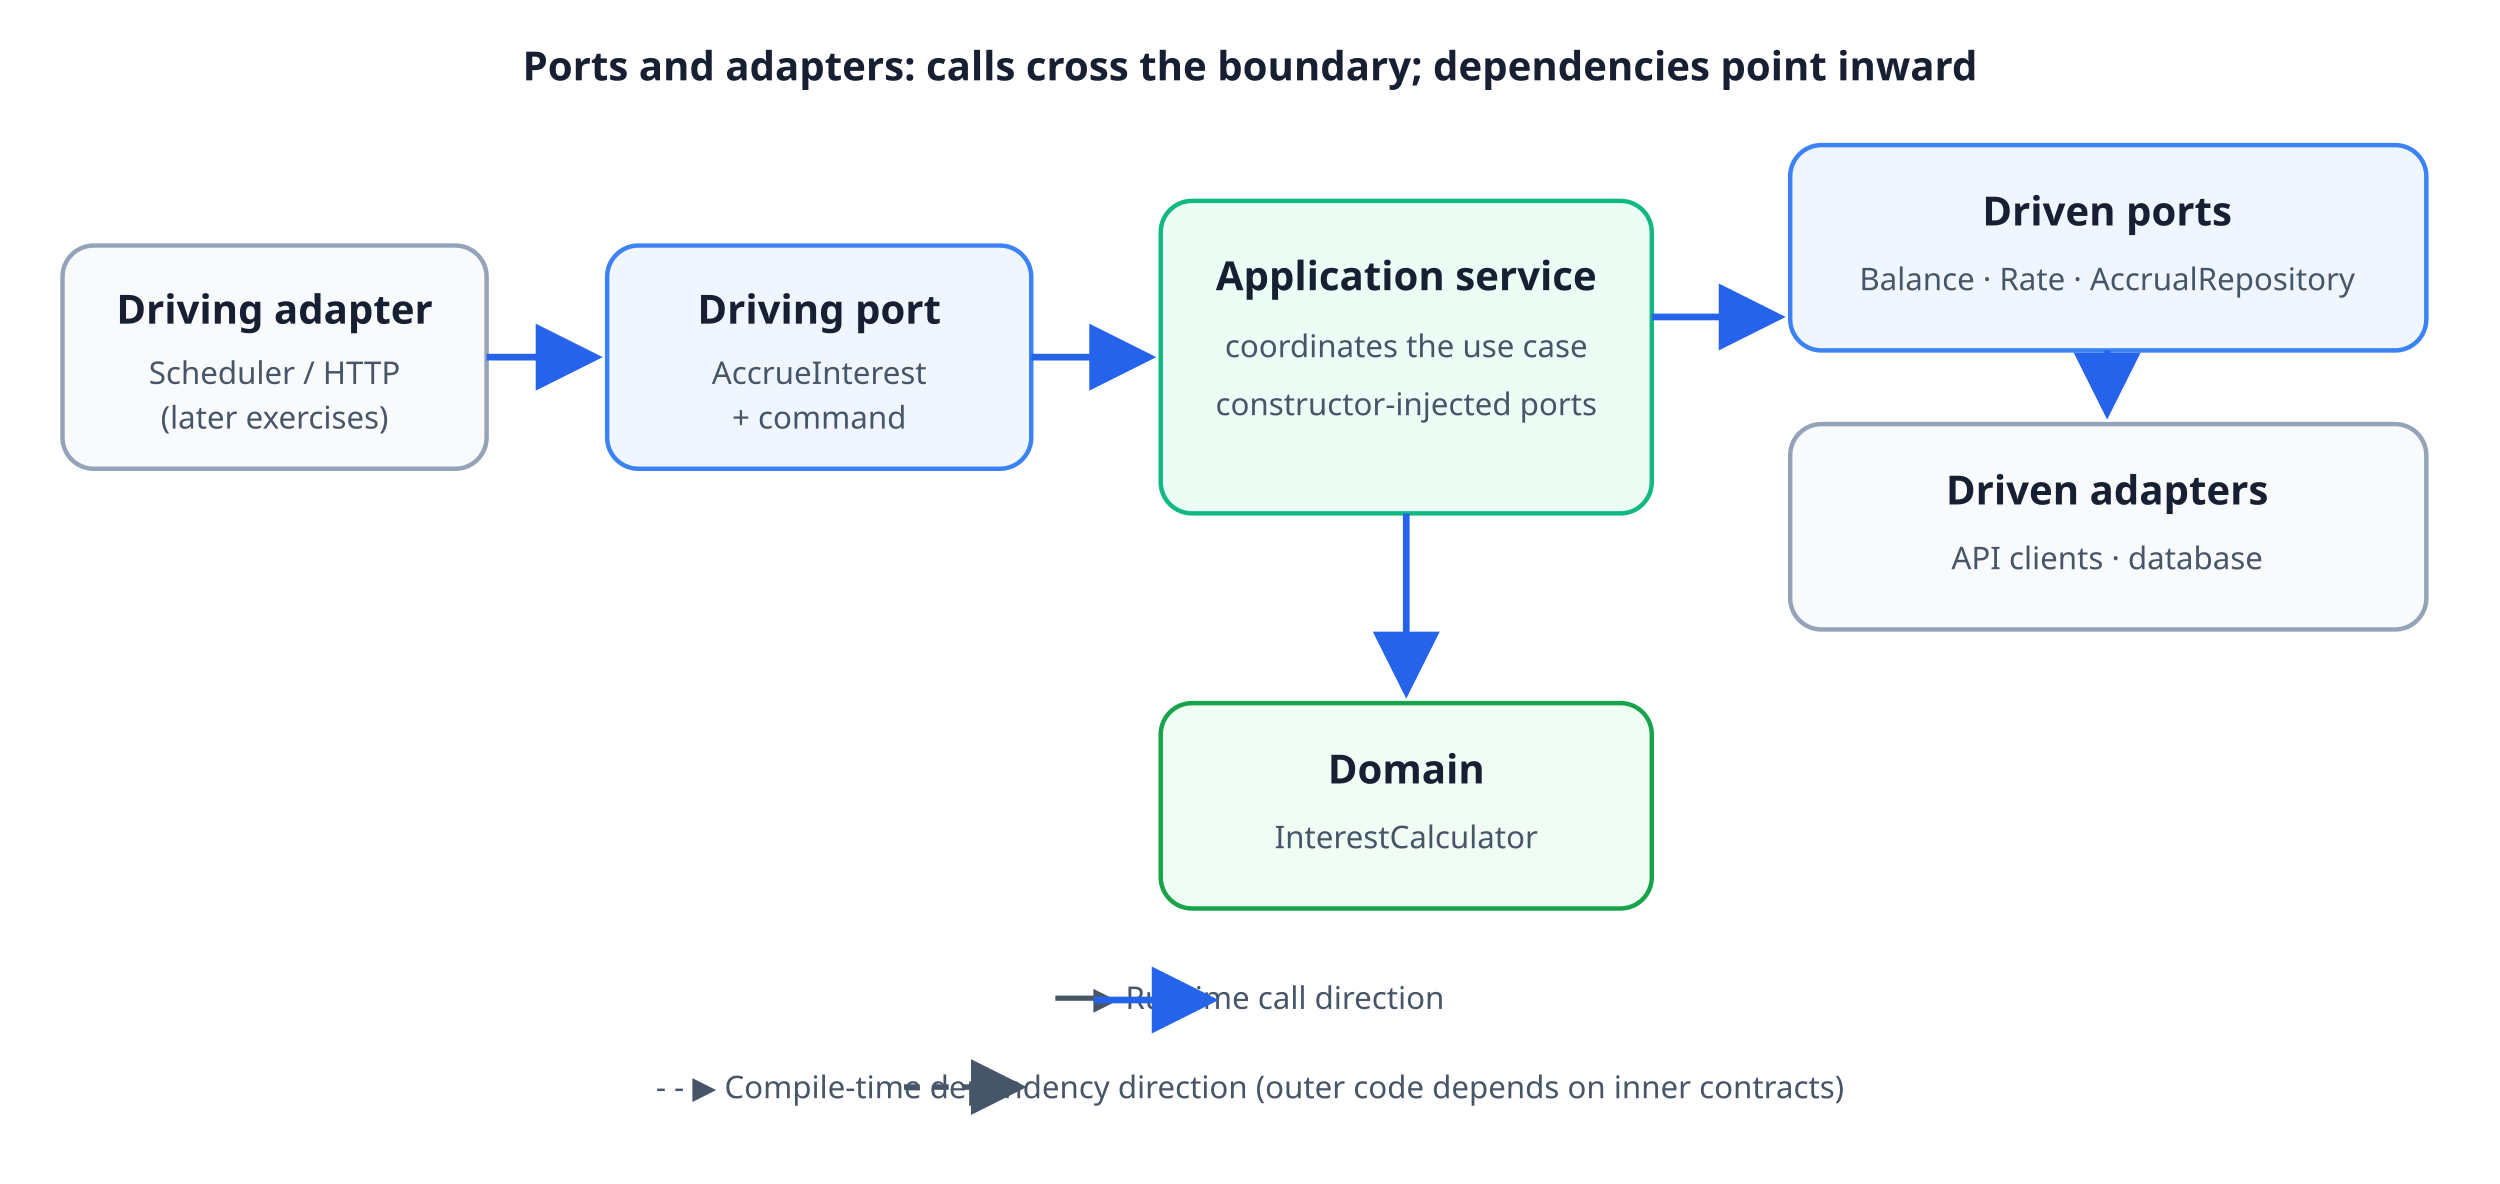
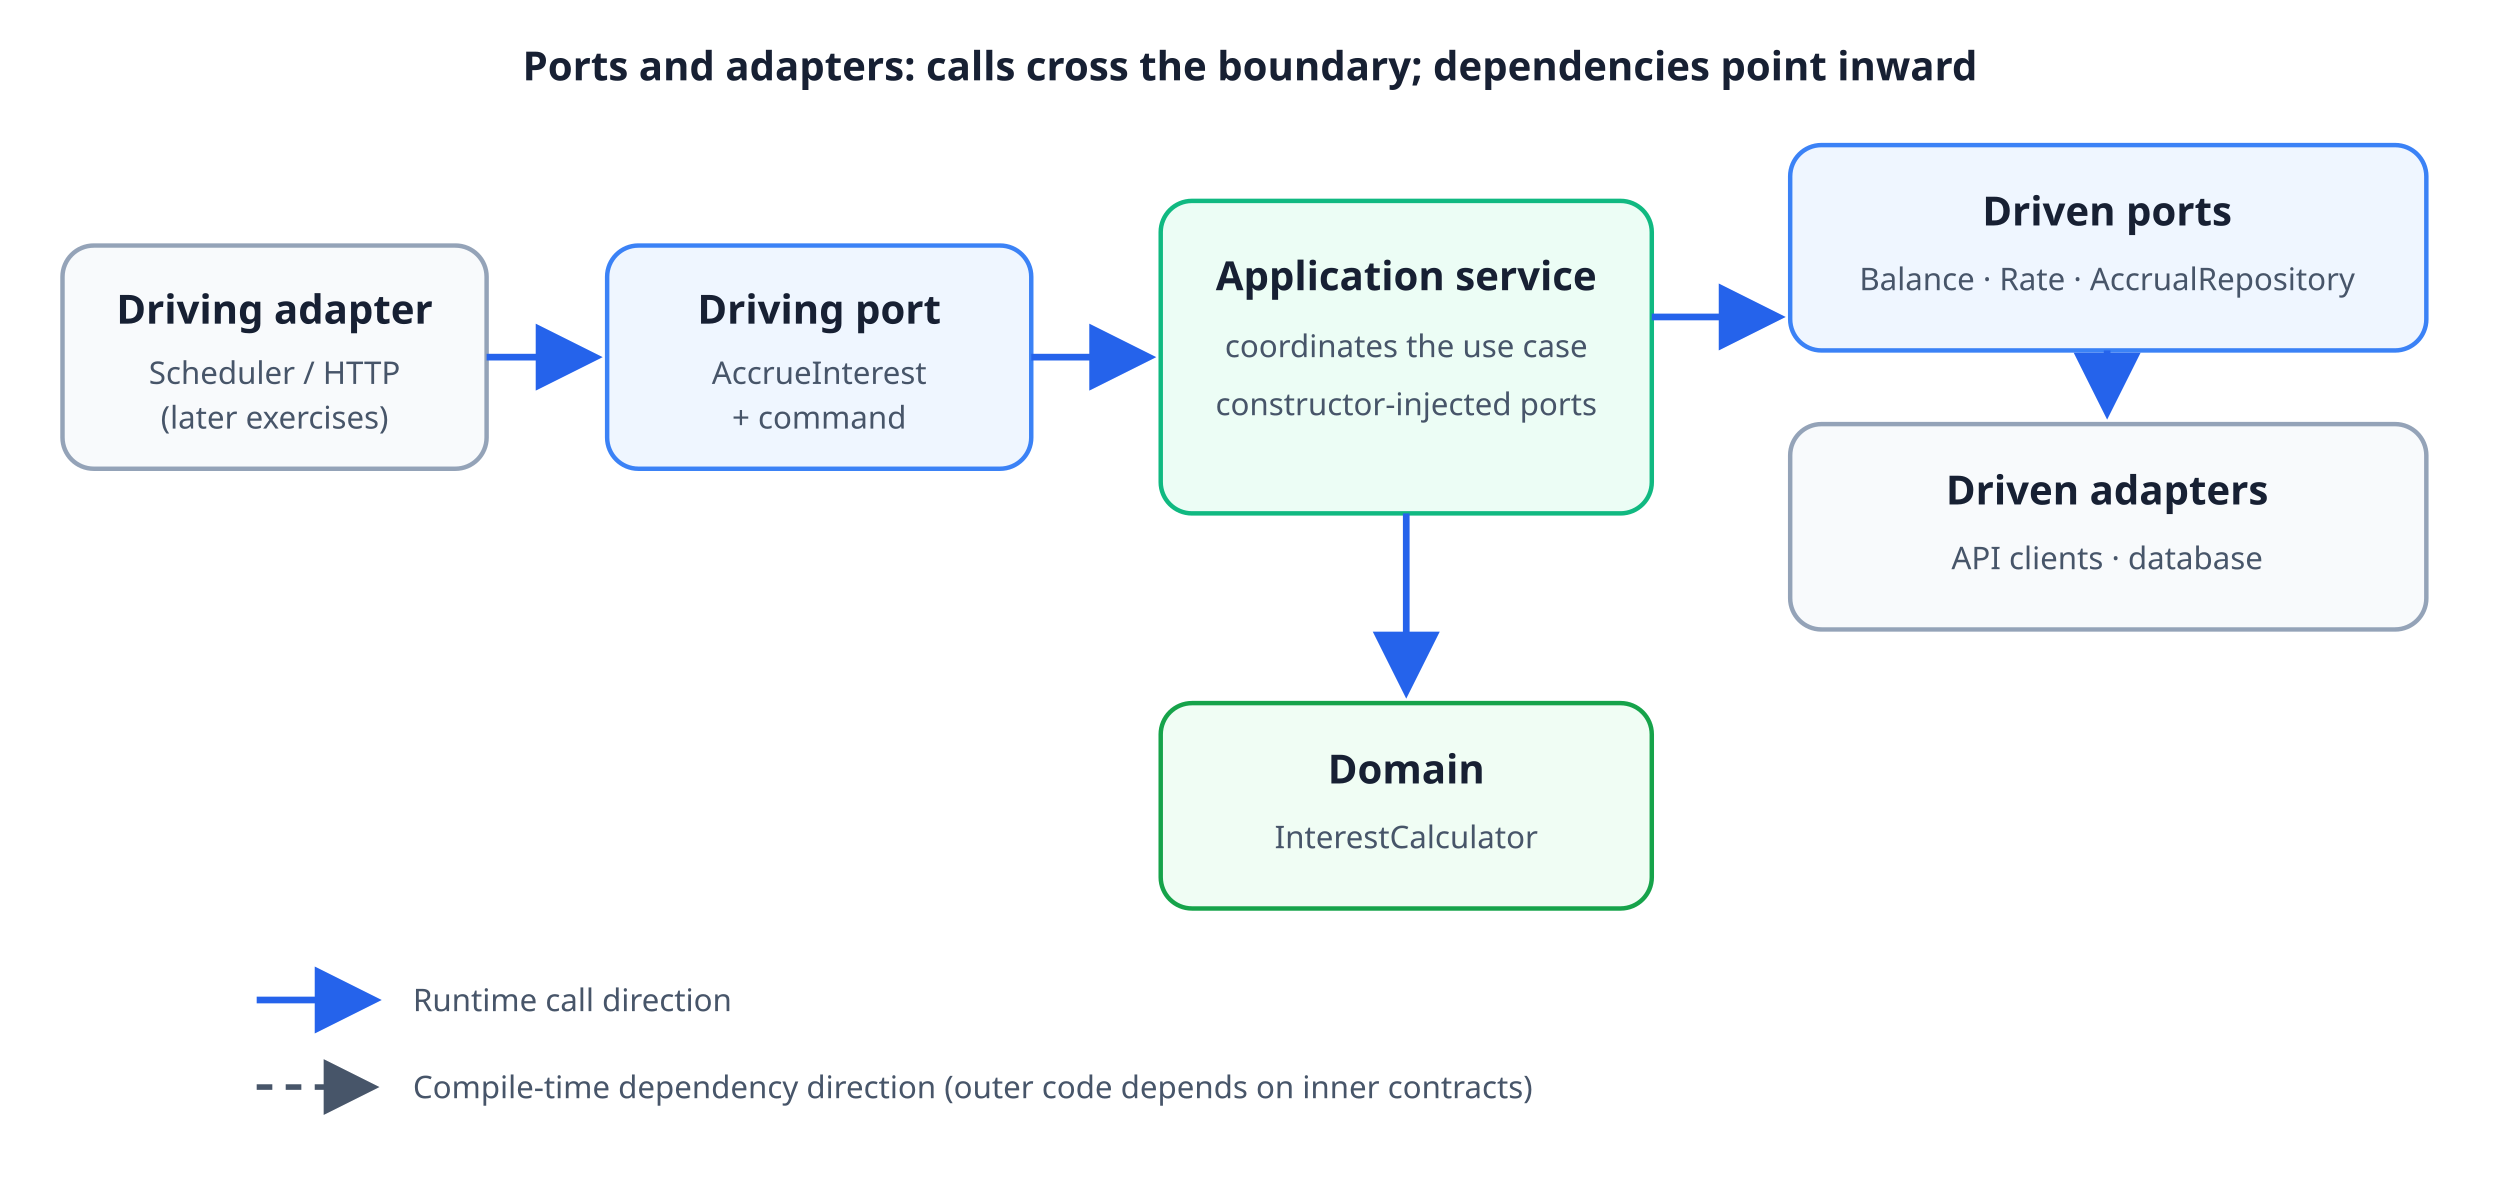
<svg xmlns="http://www.w3.org/2000/svg" width="1120" height="530" viewBox="0 0 1120 530" role="img" aria-labelledby="title description">
  <defs>
    <marker id="call-arrow" markerWidth="10" markerHeight="10" refX="8" refY="5" orient="auto">
      <path d="M0,0 L10,5 L0,10 z" fill="#2563eb" />
    </marker>
    <marker id="dependency-arrow" markerWidth="10" markerHeight="10" refX="8" refY="5" orient="auto">
      <path d="M0,0 L10,5 L0,10 z" fill="#475569" />
    </marker>
    <style>
      text { font-family: system-ui, sans-serif; fill: #172033; }
      .box { rx: 14; stroke-width: 2; }
      .outer { fill: #f8fafc; stroke: #94a3b8; }
      .port { fill: #eff6ff; stroke: #3b82f6; }
      .core { fill: #ecfdf5; stroke: #10b981; }
      .domain { fill: #f0fdf4; stroke: #16a34a; }
      .heading { font-size: 18px; font-weight: 700; }
      .detail { font-size: 14px; fill: #475569; }
      .call { stroke: #2563eb; stroke-width: 3; fill: none; marker-end: url(#call-arrow); }
      .dependency { stroke: #475569; stroke-width: 2.5; stroke-dasharray: 7 6; fill: none; marker-end: url(#dependency-arrow); }
    </style>
  </defs>
  <text x="560" y="36" text-anchor="middle" class="heading">Ports and adapters: calls cross the boundary; dependencies point inward</text>
  <rect x="28" y="110" width="190" height="100" class="box outer" />
  <text x="123" y="145" text-anchor="middle" class="heading">Driving adapter</text>
  <text x="123" y="172" text-anchor="middle" class="detail">Scheduler / HTTP</text>
  <text x="123" y="192" text-anchor="middle" class="detail">(later exercises)</text>
  <rect x="272" y="110" width="190" height="100" class="box port" />
  <text x="367" y="145" text-anchor="middle" class="heading">Driving port</text>
  <text x="367" y="172" text-anchor="middle" class="detail">AccrueInterest</text>
  <text x="367" y="192" text-anchor="middle" class="detail">+ command</text>
  <rect x="520" y="90" width="220" height="140" class="box core" />
  <text x="630" y="130" text-anchor="middle" class="heading">Application service</text>
  <text x="630" y="160" text-anchor="middle" class="detail">coordinates the use case</text>
  <text x="630" y="186" text-anchor="middle" class="detail">constructor-injected ports</text>
  <rect x="802" y="65" width="285" height="92" class="box port" />
  <text x="944" y="101" text-anchor="middle" class="heading">Driven ports</text>
  <text x="944" y="130" text-anchor="middle" class="detail">Balance · Rate · AccrualRepository</text>
  <rect x="802" y="190" width="285" height="92" class="box outer" />
  <text x="944" y="226" text-anchor="middle" class="heading">Driven adapters</text>
  <text x="944" y="255" text-anchor="middle" class="detail">API clients · database</text>
  <rect x="520" y="315" width="220" height="92" class="box domain" />
  <text x="630" y="351" text-anchor="middle" class="heading">Domain</text>
  <text x="630" y="380" text-anchor="middle" class="detail">InterestCalculator</text>
  <path d="M218 160 H264" class="call" />
  <path d="M462 160 H512" class="call" />
  <path d="M740 142 H794" class="call" />
  <path d="M944 157 V182" class="call" />
  <path d="M630 230 V307" class="call" />
-   <text x="560" y="452" text-anchor="middle" class="detail" fill="#2563eb">━━▶ Runtime call direction</text>
-   <path d="M490 448 H540" class="call" />
-   <text x="560" y="492" text-anchor="middle" class="detail">- - ▶ Compile-time dependency direction (outer code depends on inner contracts)</text>
-   <path d="M405 487 H455" class="dependency" />
+   <path d="M115 448 H165" class="call" />
+   <text x="185" y="453" class="detail">Runtime call direction</text>
+   <path d="M115 487 H165" class="dependency" />
+   <text x="185" y="492" class="detail">Compile-time dependency direction (outer code depends on inner contracts)</text>
</svg>
